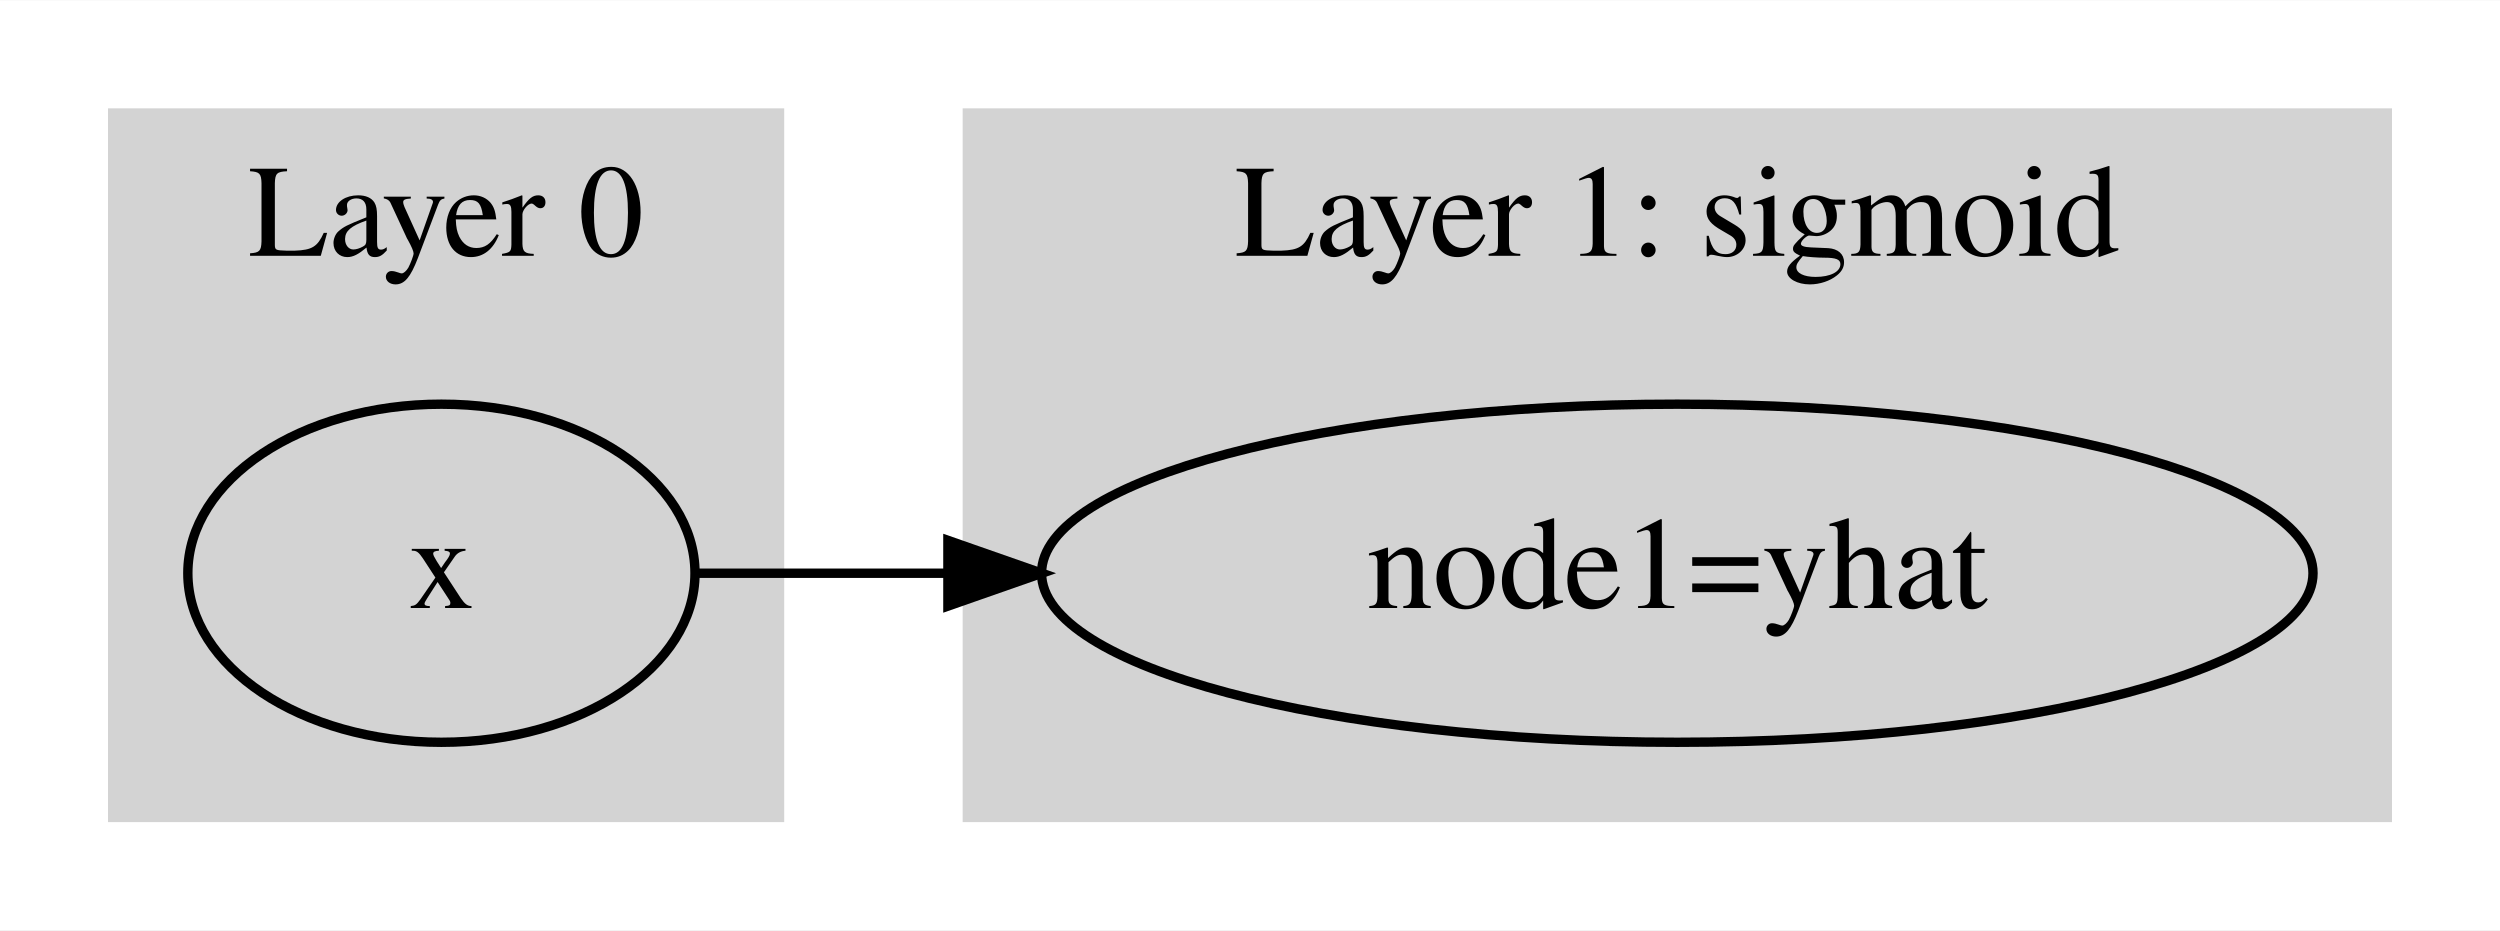
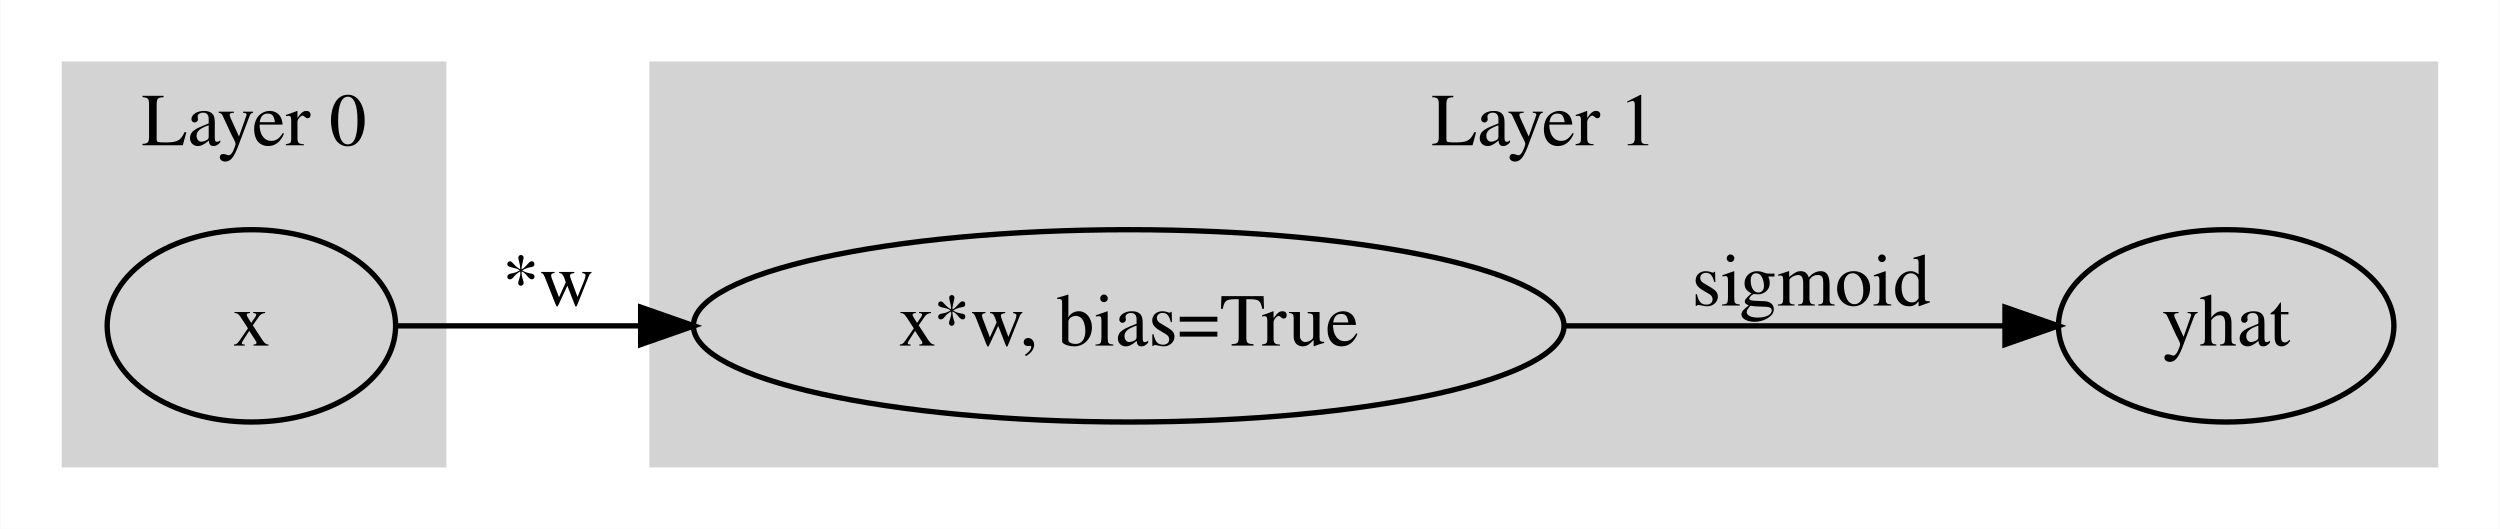
- <svg xmlns="http://www.w3.org/2000/svg" width="266pt" height="99pt" viewBox="0.00 0.00 266.19 99.00">
+ <svg xmlns="http://www.w3.org/2000/svg" width="468pt" height="99pt" viewBox="0.00 0.00 467.88 99.00">
  <g id="graph0" class="graph" transform="scale(1 1) rotate(0) translate(4 95)">
-     <polygon fill="white" stroke="transparent" points="-4,4 -4,-95 262.19,-95 262.19,4 -4,4" />
+     <polygon fill="white" stroke="transparent" points="-4,4 -4,-95 463.88,-95 463.88,4 -4,4" />
    <g id="clust1" class="cluster">
      <polygon fill="lightgrey" stroke="lightgrey" points="8,-8 8,-83 79,-83 79,-8 8,-8" />
      <text text-anchor="middle" x="43.5" y="-67.8" font-family="Times,serif" font-size="14.00">Layer 0</text>
    </g>
    <g id="clust2" class="cluster">
-       <polygon fill="lightgrey" stroke="lightgrey" points="99,-8 99,-83 250.19,-83 250.19,-8 99,-8" />
-       <text text-anchor="middle" x="174.59" y="-67.8" font-family="Times,serif" font-size="14.00">Layer 1: sigmoid</text>
+       <polygon fill="lightgrey" stroke="lightgrey" points="118,-8 118,-83 451.88,-83 451.88,-8 118,-8" />
+       <text text-anchor="middle" x="284.94" y="-67.8" font-family="Times,serif" font-size="14.00">Layer 1</text>
    </g>
    <g id="node1" class="node">
      <ellipse fill="none" stroke="black" cx="43" cy="-34" rx="27" ry="18" />
      <text text-anchor="middle" x="43" y="-30.3" font-family="Times,serif" font-size="14.00">x</text>
    </g>
    <g id="node2" class="node">
-       <ellipse fill="none" stroke="black" cx="174.59" cy="-34" rx="67.69" ry="18" />
-       <text text-anchor="middle" x="174.59" y="-30.3" font-family="Times,serif" font-size="14.00">node1=yhat</text>
+       <ellipse fill="none" stroke="black" cx="207.24" cy="-34" rx="81.49" ry="18" />
+       <text text-anchor="middle" x="207.24" y="-30.3" font-family="Times,serif" font-size="14.00">x*w, bias=True</text>
    </g>
    <g id="edge1" class="edge">
-       <path fill="none" stroke="black" d="M70.23,-34C78.18,-34 87.36,-34 96.9,-34" />
-       <polygon fill="black" stroke="black" points="96.93,-37.5 106.93,-34 96.93,-30.5 96.93,-37.5" />
+       <path fill="none" stroke="black" d="M70.07,-34C82.75,-34 98.84,-34 115.47,-34" />
+       <polygon fill="black" stroke="black" points="115.87,-37.5 125.87,-34 115.87,-30.5 115.87,-37.5" />
+       <text text-anchor="middle" x="98.5" y="-37.8" font-family="Times,serif" font-size="14.00">*w</text>
+     </g>
+     <g id="node3" class="node">
+       <ellipse fill="none" stroke="black" cx="412.68" cy="-34" rx="31.4" ry="18" />
+       <text text-anchor="middle" x="412.68" y="-30.3" font-family="Times,serif" font-size="14.00">yhat</text>
+     </g>
+     <g id="edge2" class="edge">
+       <path fill="none" stroke="black" d="M288.65,-34C316.87,-34 347.38,-34 370.96,-34" />
+       <polygon fill="black" stroke="black" points="371.27,-37.5 381.27,-34 371.27,-30.5 371.27,-37.5" />
+       <text text-anchor="middle" x="334.99" y="-37.8" font-family="Times,serif" font-size="14.00">sigmoid</text>
    </g>
  </g>
</svg>
